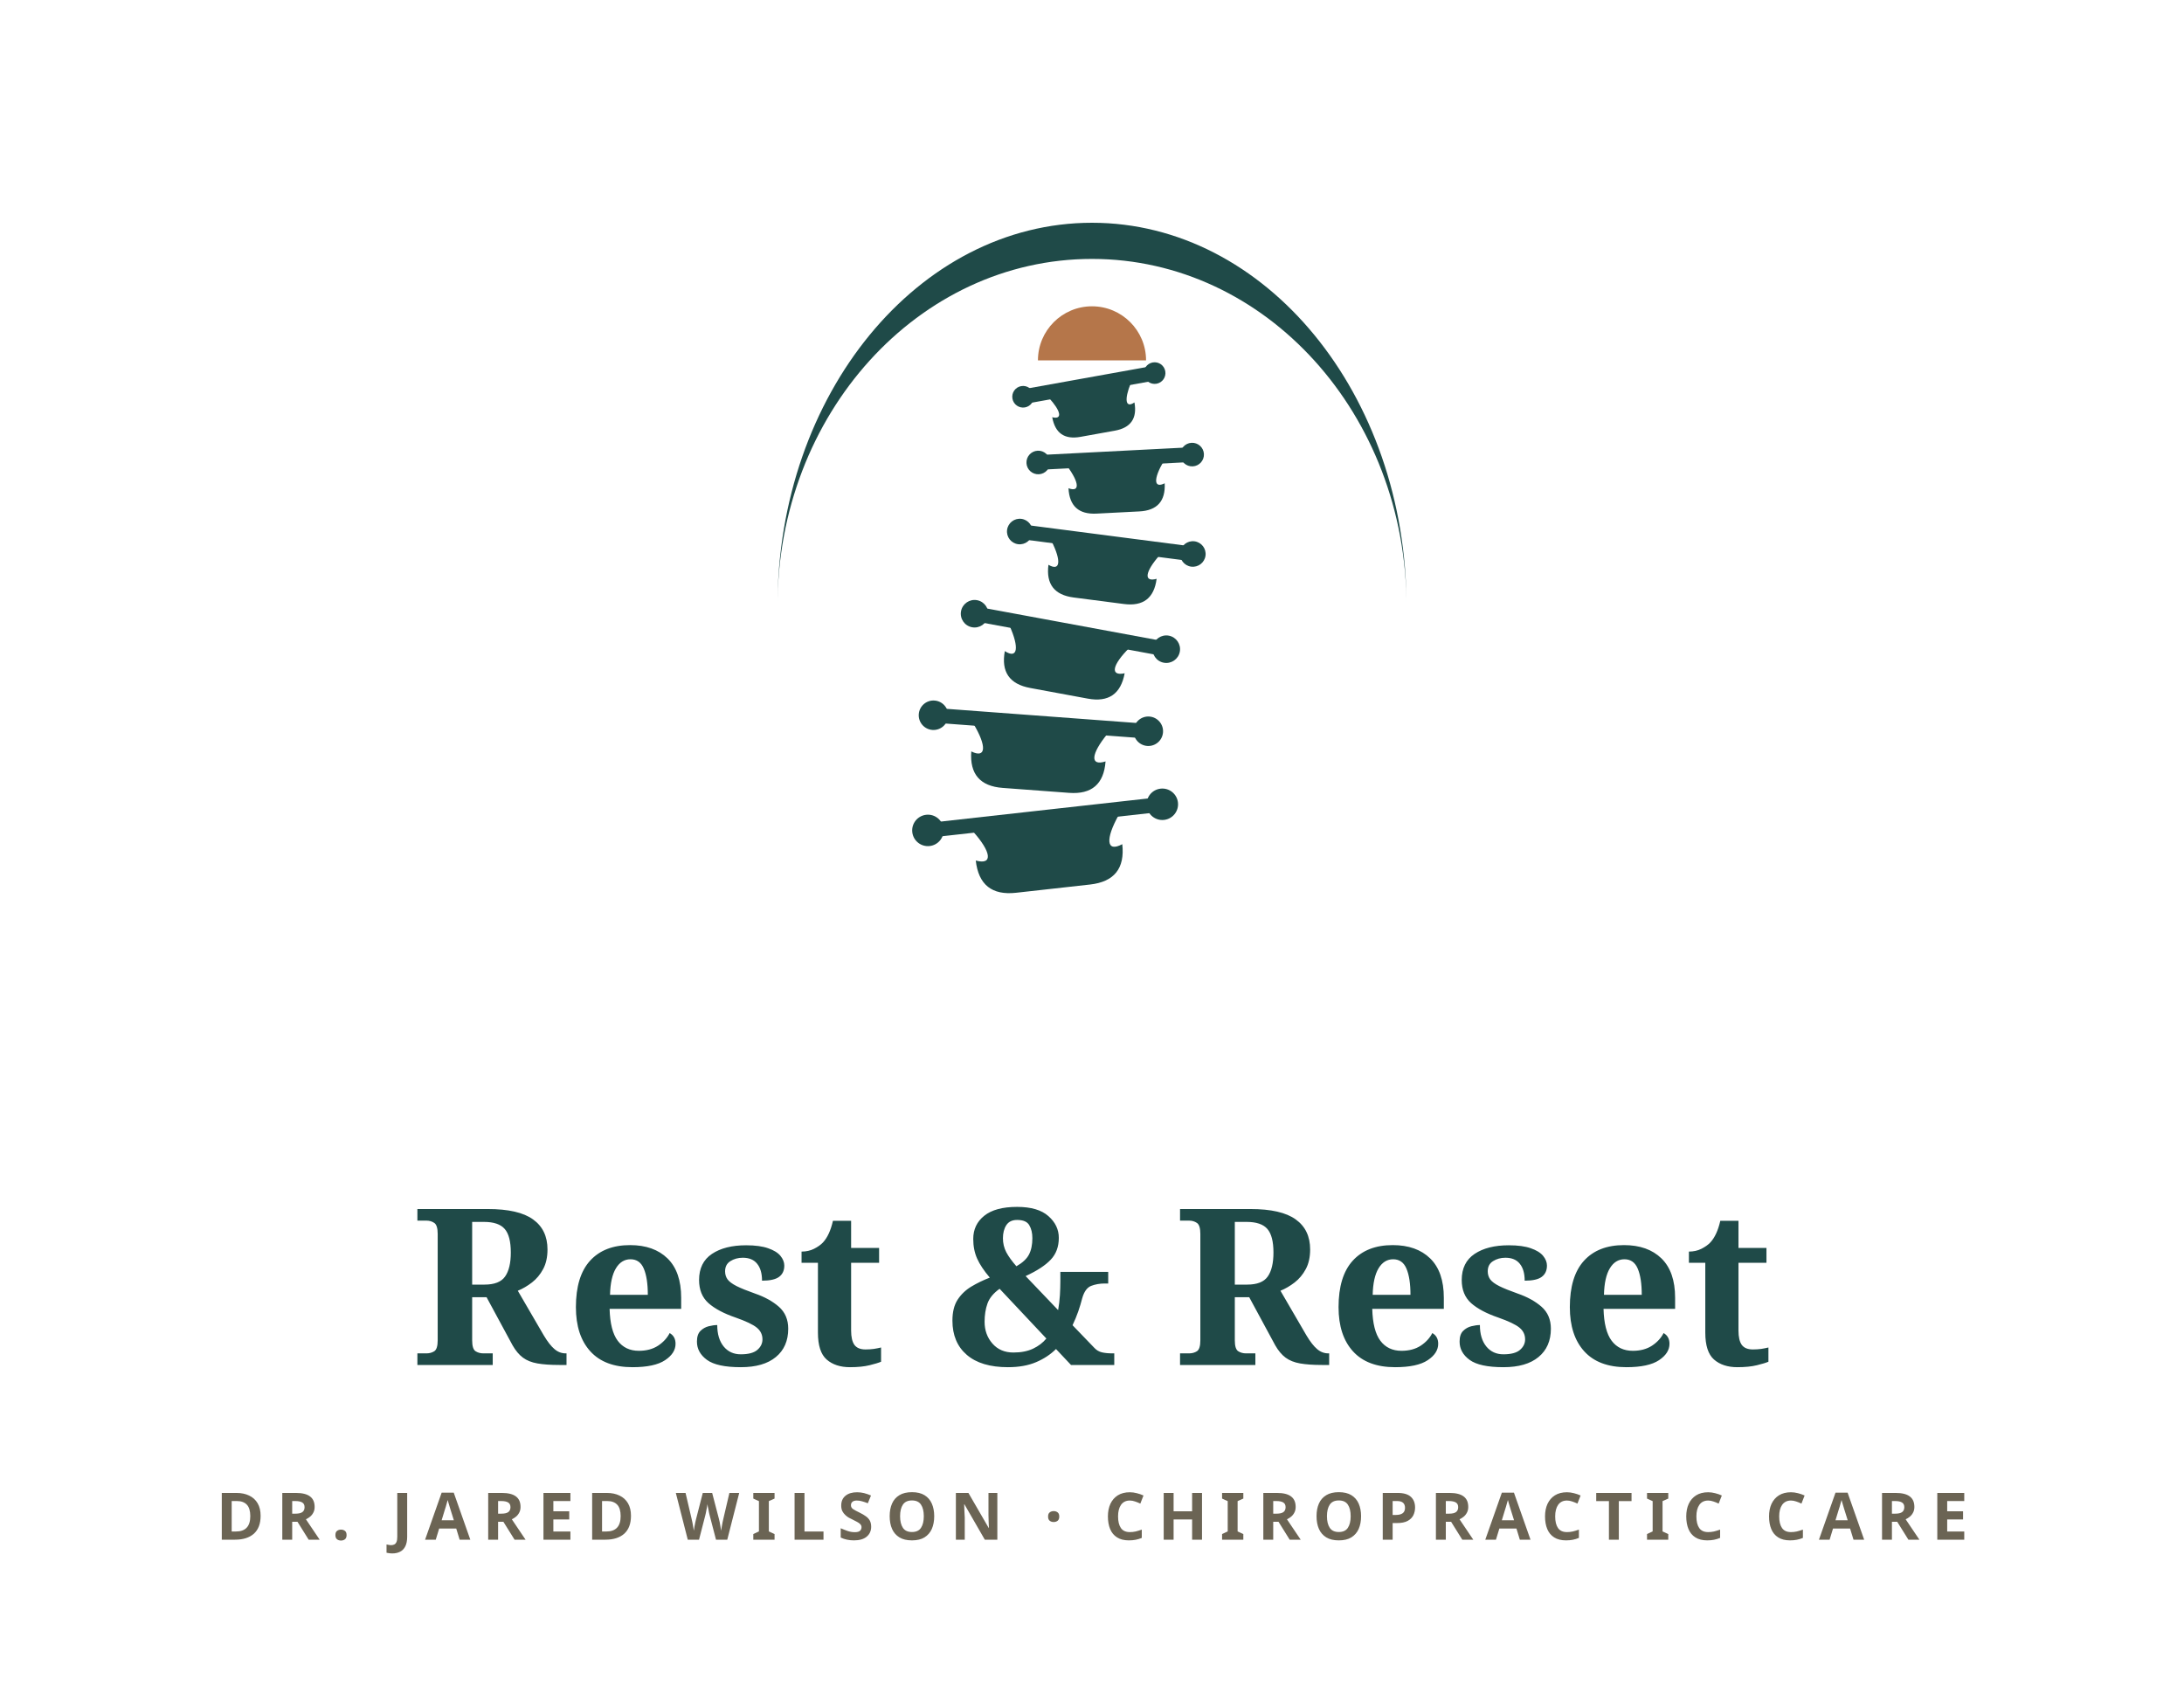
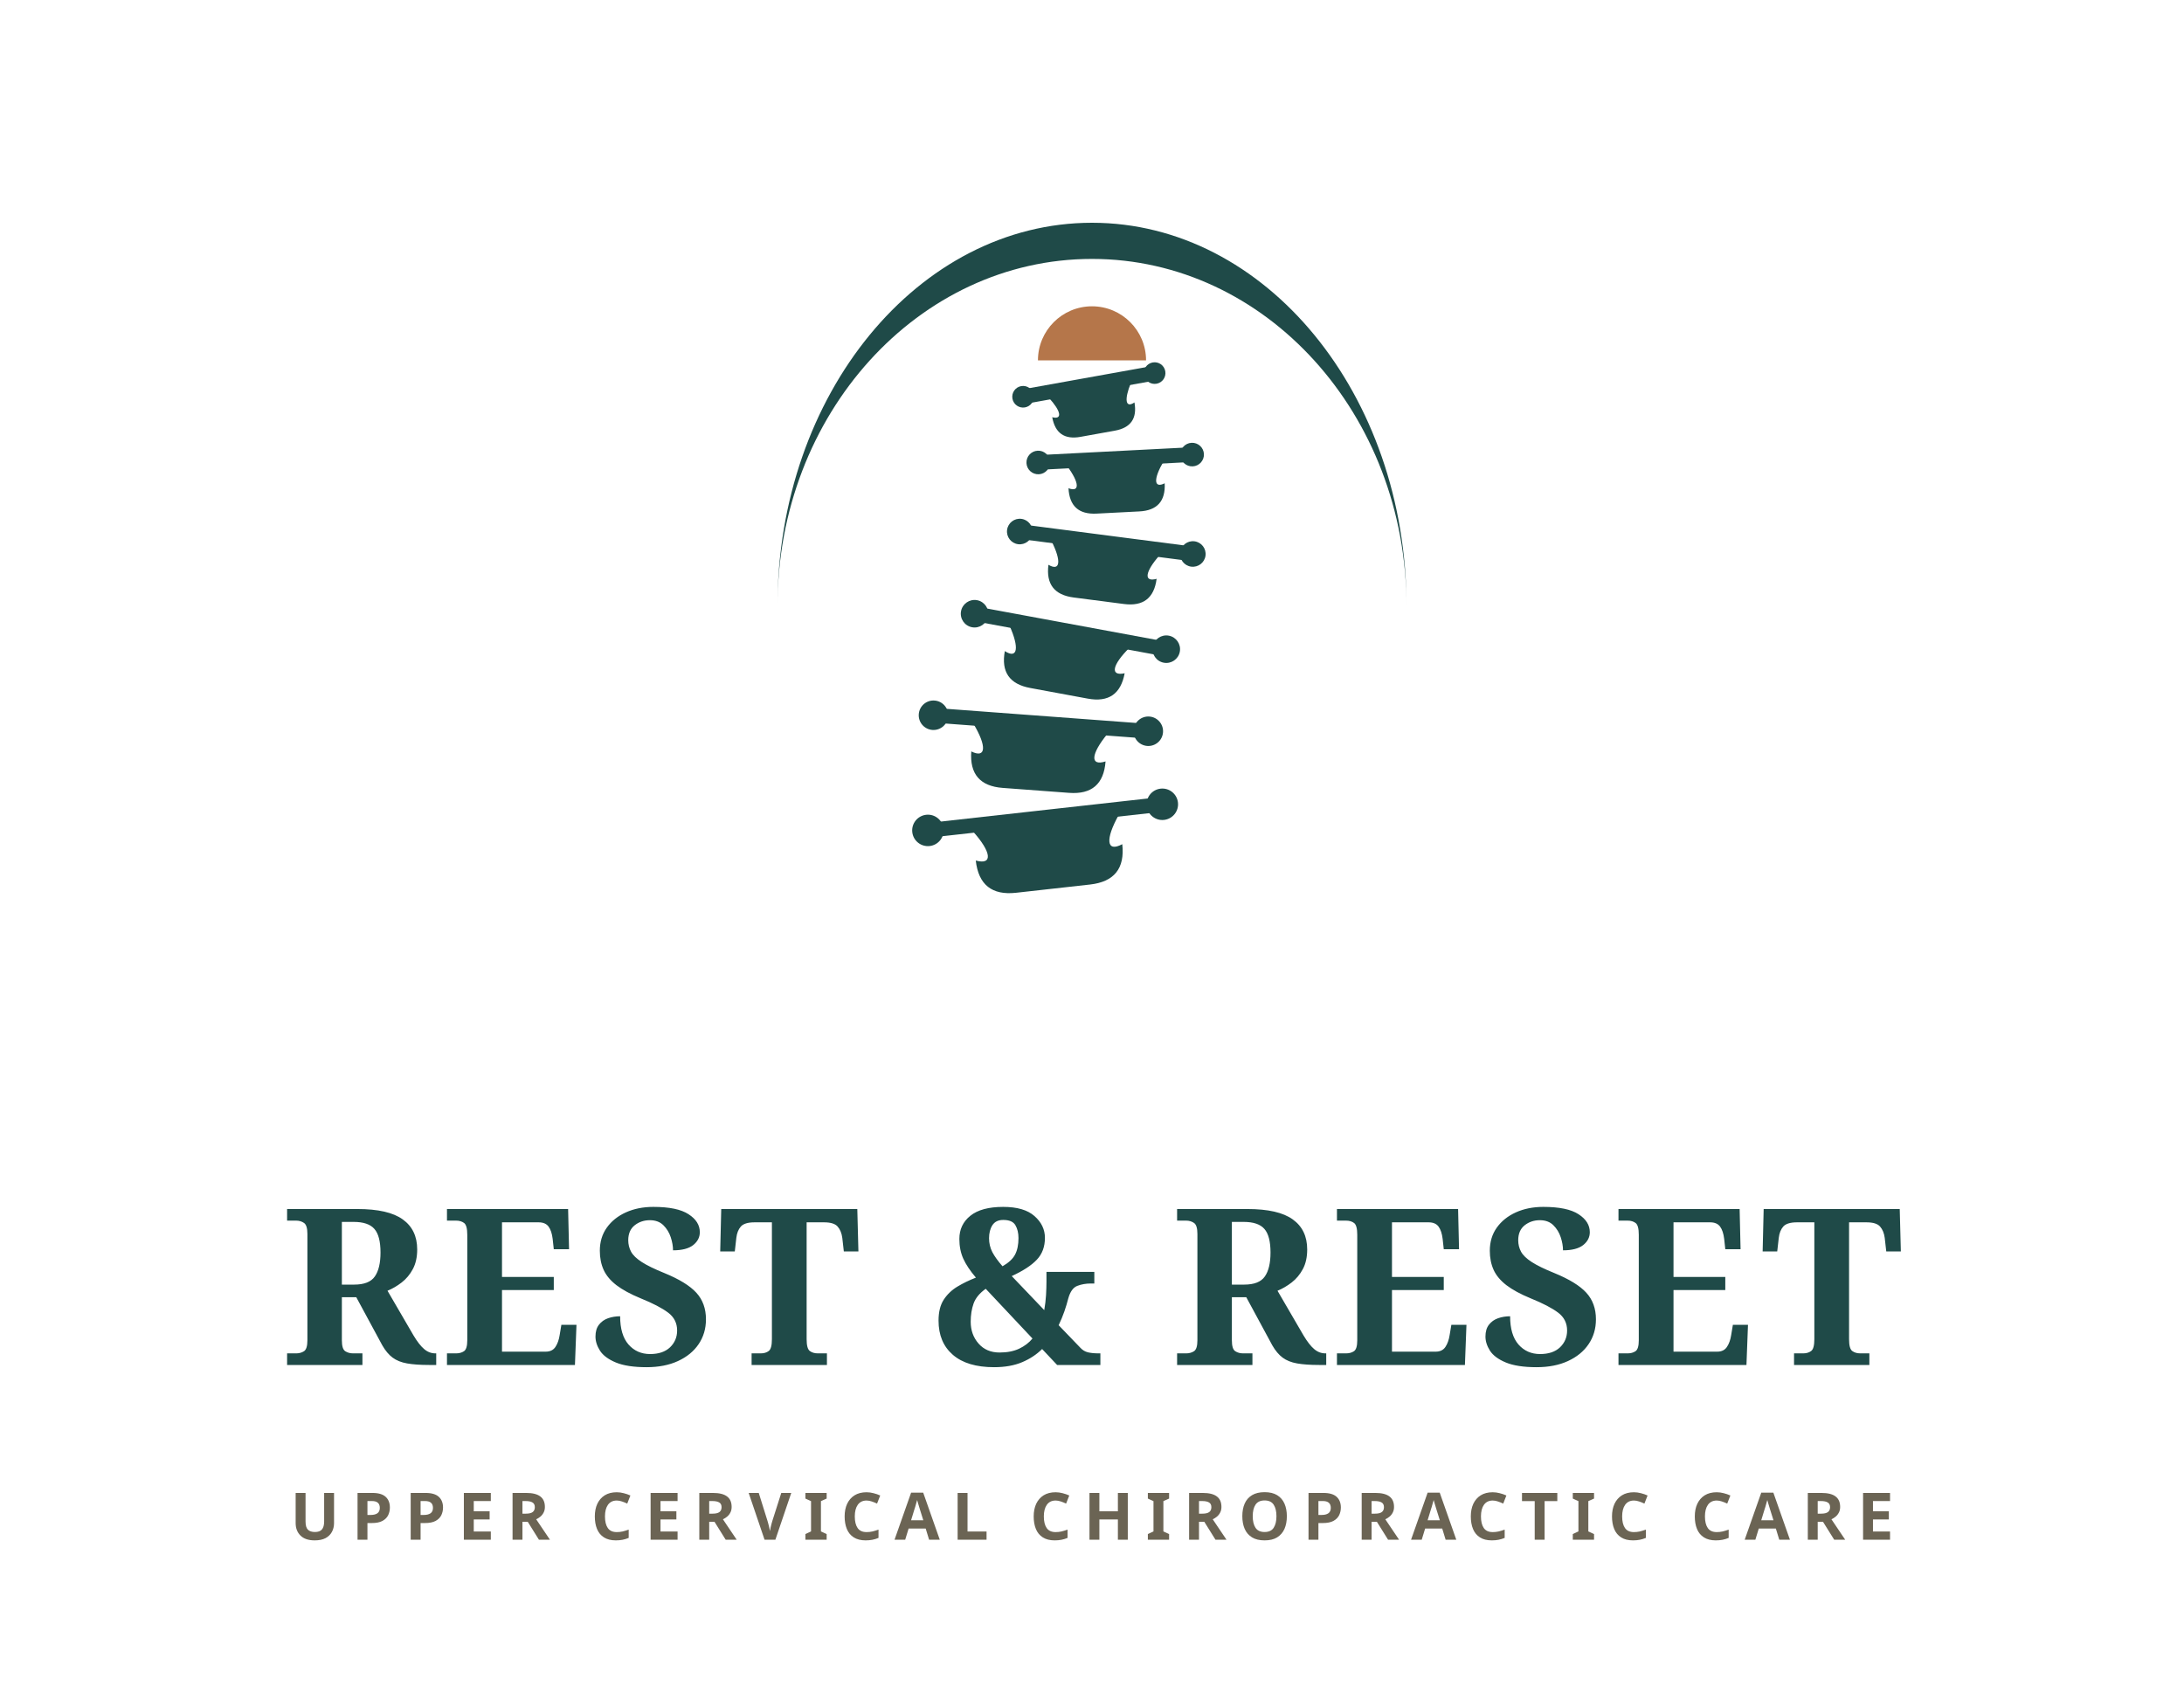
<svg xmlns="http://www.w3.org/2000/svg" viewBox="0 0 400 310">
  <g transform="translate(110 -6) scale(0.9)">
    <g fill="#1F4A48" color="#1F4A48">
      <g transform="translate(0,-16)">
        <path d="M36,146 A64,78 0 0 1 164,146 A60.7,67 0 0 0 36,146 Z" />
        <path fill="#B5764A" d="M89,96 A11,11 0 0 1 111,96 Z" />
        <g transform="translate(99.36,101) rotate(-10.2)">
          <rect x="-13.6" y="-1.5" width="27.2" height="3" rx="1.5" />
          <circle cx="-13.6" cy="0" r="2.2" />
          <circle cx="13.6" cy="0" r="2.2" />
          <path d="M-8.5,1.1 H8.5 C6.5,4.25 6.5,6.05 8.5,5.15 Q8.5,10.1 3.55,10.1 H-3.55 Q-8.5,10.1 -8.5,5.15 C-6.5,6.05 -6.5,4.25 -8.5,1.1 Z" />
        </g>
        <g transform="translate(104.72,115.98) rotate(-2.94)">
          <rect x="-15.68" y="-1.5" width="31.36" height="3" rx="1.5" />
          <circle cx="-15.68" cy="0" r="2.4" />
          <circle cx="15.68" cy="0" r="2.4" />
          <path d="M-9.8,1.1 H9.8 C7.52,4.56 7.52,6.54 9.8,5.55 Q9.8,11 4.36,11 H-4.36 Q-9.8,11 -9.8,5.55 C-7.52,6.54 -7.52,4.56 -9.8,1.1 Z" />
        </g>
        <g transform="translate(102.91,133.12) rotate(7.39)">
          <rect x="-17.76" y="-1.5" width="35.52" height="3" rx="1.5" />
          <circle cx="-17.76" cy="0" r="2.6" />
          <circle cx="17.76" cy="0" r="2.6" />
          <path d="M-11.1,1.1 H11.1 C8.54,4.88 8.54,7.04 11.1,5.96 Q11.1,11.9 5.16,11.9 H-5.16 Q-11.1,11.9 -11.1,5.96 C-8.54,7.04 -8.54,4.88 -11.1,1.1 Z" />
        </g>
        <g transform="translate(95.61,151.17) rotate(10.48)">
          <rect x="-19.84" y="-1.5" width="39.68" height="3" rx="1.5" />
          <circle cx="-19.84" cy="0" r="2.8" />
          <circle cx="19.84" cy="0" r="2.8" />
          <path d="M-12.4,1.1 H12.4 C9.56,5.2 9.56,7.54 12.4,6.36 Q12.4,12.8 5.96,12.8 H-5.96 Q-12.4,12.8 -12.4,6.36 C-9.56,7.54 -9.56,5.2 -12.4,1.1 Z" />
        </g>
        <g transform="translate(89.6,169.85) rotate(4.26)">
          <rect x="-21.92" y="-1.5" width="43.84" height="3" rx="1.5" />
          <circle cx="-21.92" cy="0" r="3" />
          <circle cx="21.92" cy="0" r="3" />
          <path d="M-13.7,1.1 H13.7 C10.58,5.51 10.58,8.03 13.7,6.77 Q13.7,13.7 6.77,13.7 H-6.77 Q-13.7,13.7 -13.7,6.77 C-10.58,8.03 -10.58,5.51 -13.7,1.1 Z" />
        </g>
        <g transform="translate(90.46,189) rotate(-6.36)">
          <rect x="-24" y="-1.5" width="48" height="3" rx="1.5" />
          <circle cx="-24" cy="0" r="3.2" />
          <circle cx="24" cy="0" r="3.2" />
          <path d="M-15,1.1 H15 C11.6,5.82 11.6,8.53 15,7.17 Q15,14.6 7.57,14.6 H-7.57 Q-15,14.6 -15,7.17 C-11.6,8.53 -11.6,5.82 -15,1.1 Z" />
        </g>
      </g>
    </g>
  </g>
-   <text x="200" y="250" text-anchor="middle" font-family="Lora, Georgia, serif" font-weight="600" font-size="40" fill="#1F4A48">Rest &amp; Reset</text>
-   <text x="200" y="282" text-anchor="middle" font-family="Archivo, sans-serif" font-weight="600" font-size="12" letter-spacing="2.2" fill="#6B6454">DR. JARED WILSON · CHIROPRACTIC CARE</text>
+   <text x="200" y="250" text-anchor="middle" font-family="Lora, Georgia, serif" font-weight="600" font-size="40" letter-spacing="1" fill="#1F4A48">REST &amp; RESET</text>
+   <text x="200" y="282" text-anchor="middle" font-family="Archivo, sans-serif" font-weight="600" font-size="12" letter-spacing="2.2" fill="#6B6454">UPPER CERVICAL CHIROPRACTIC CARE</text>
</svg>
